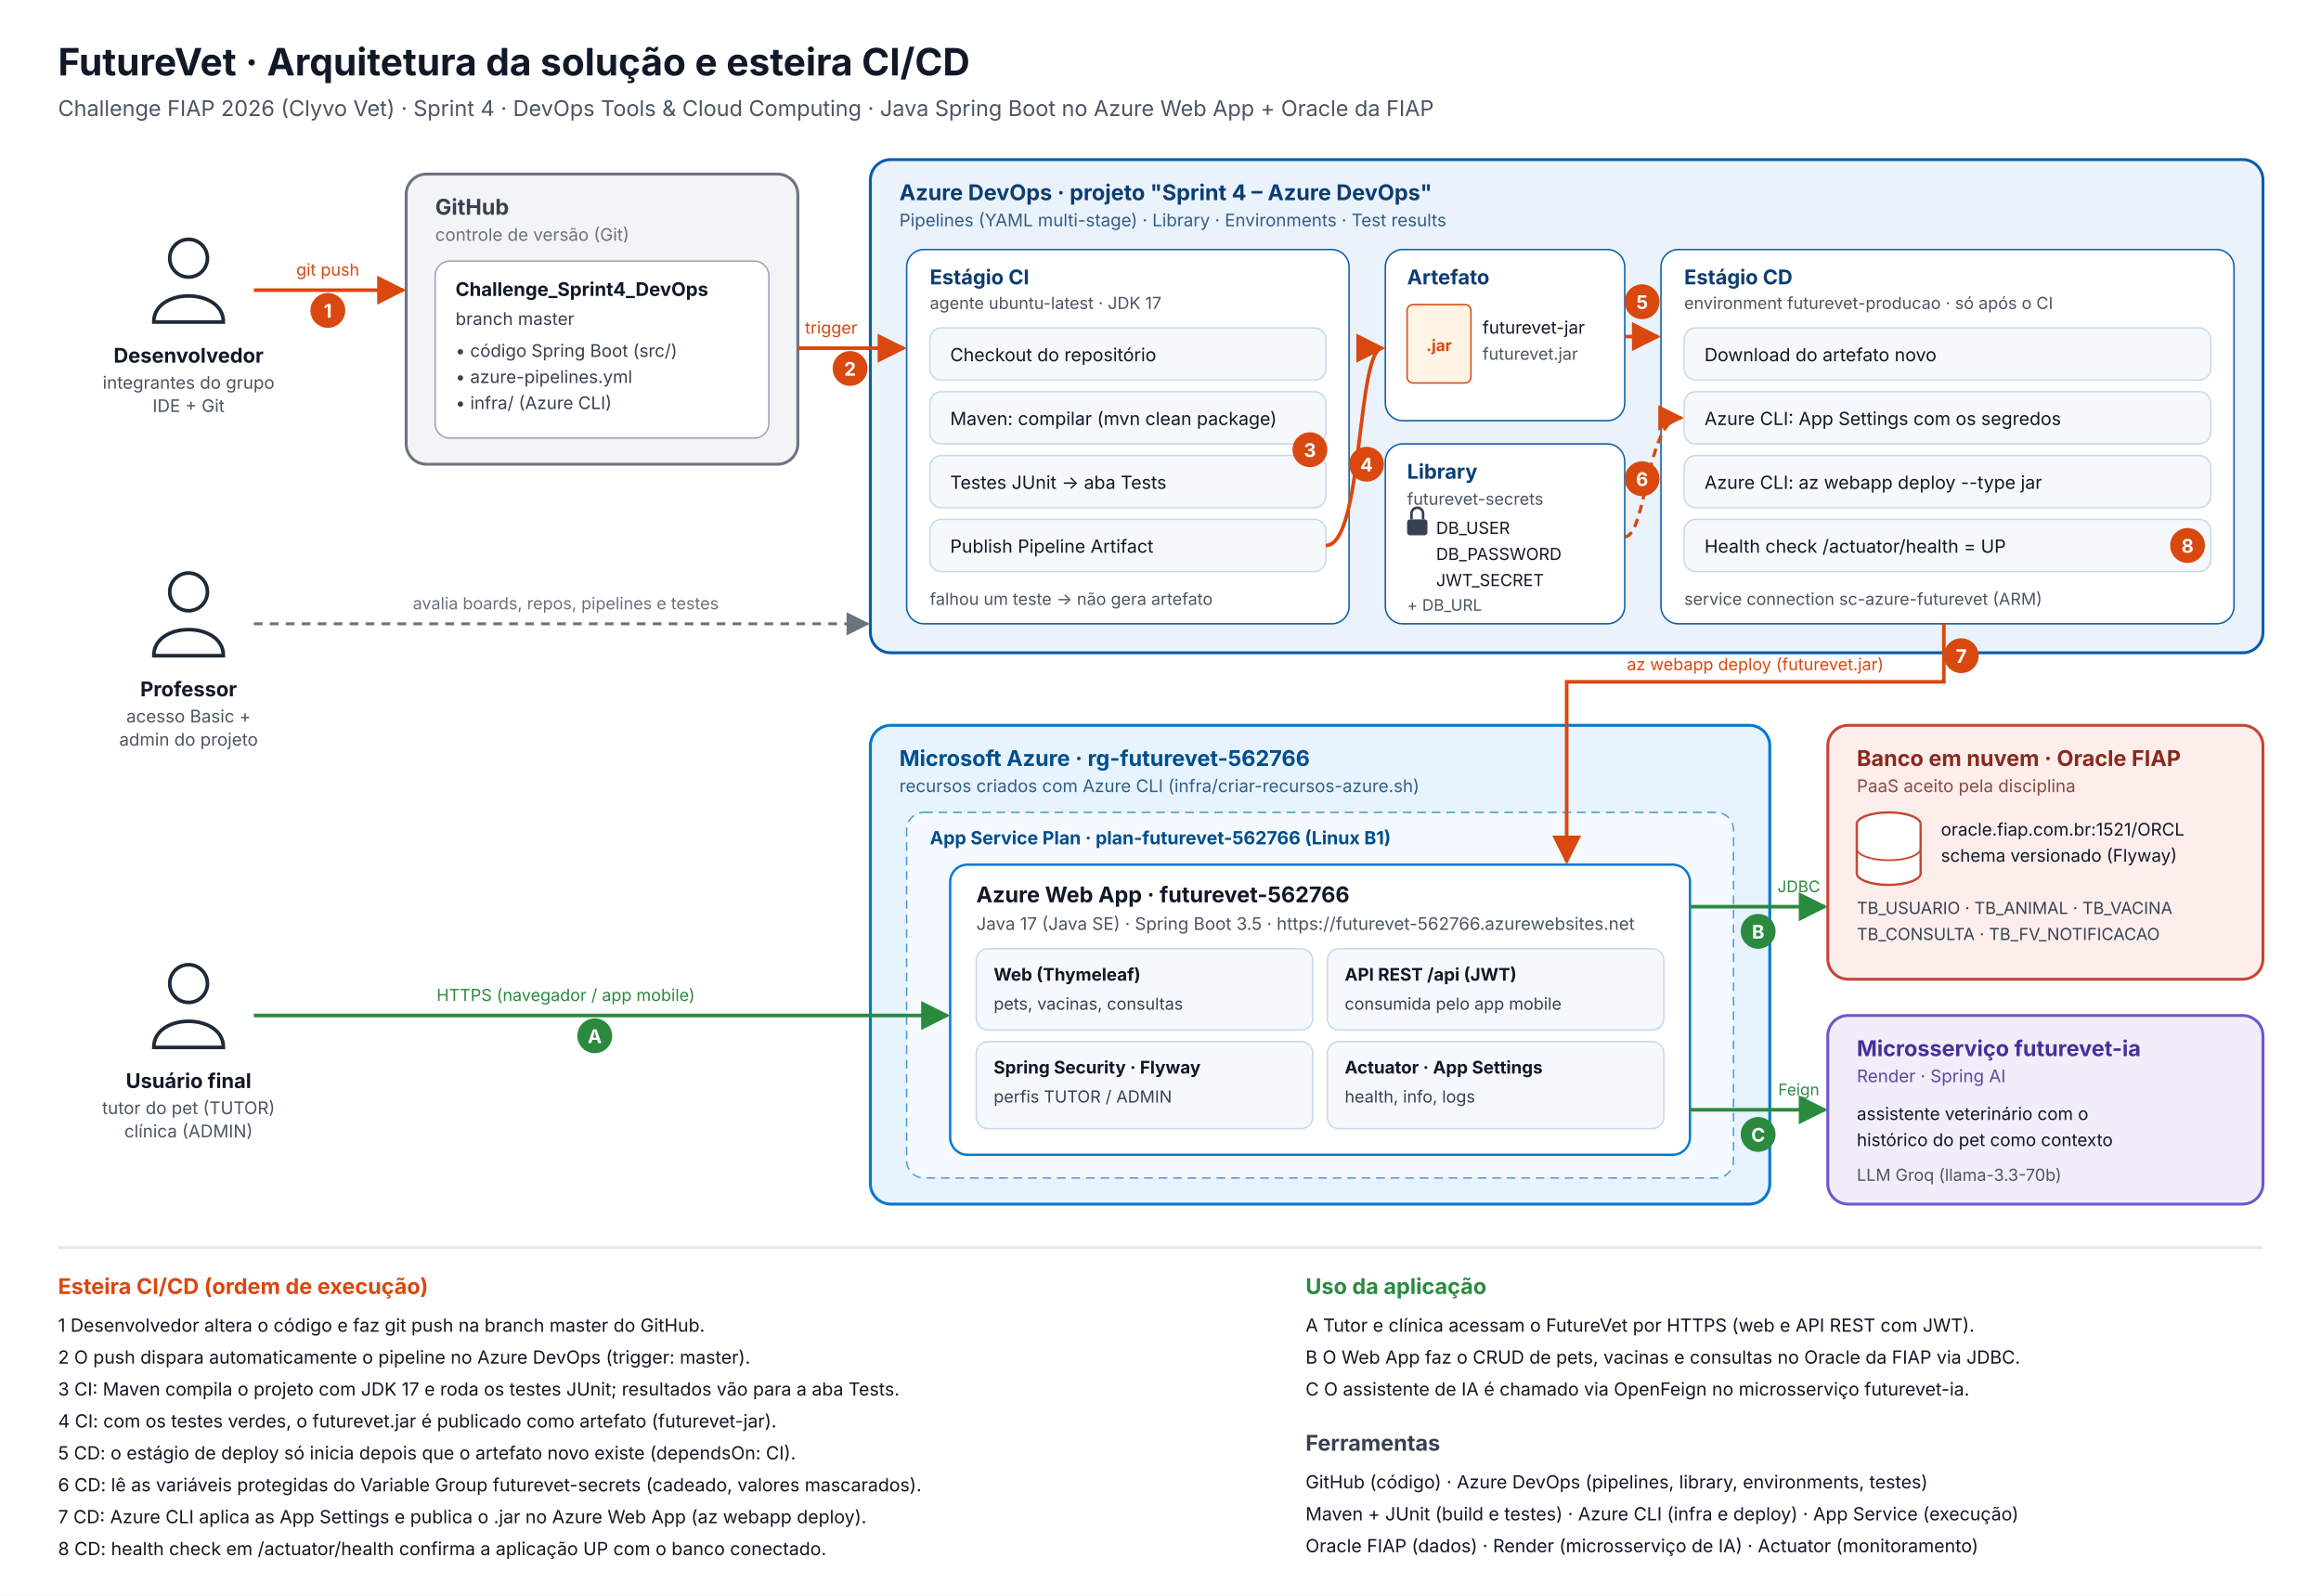
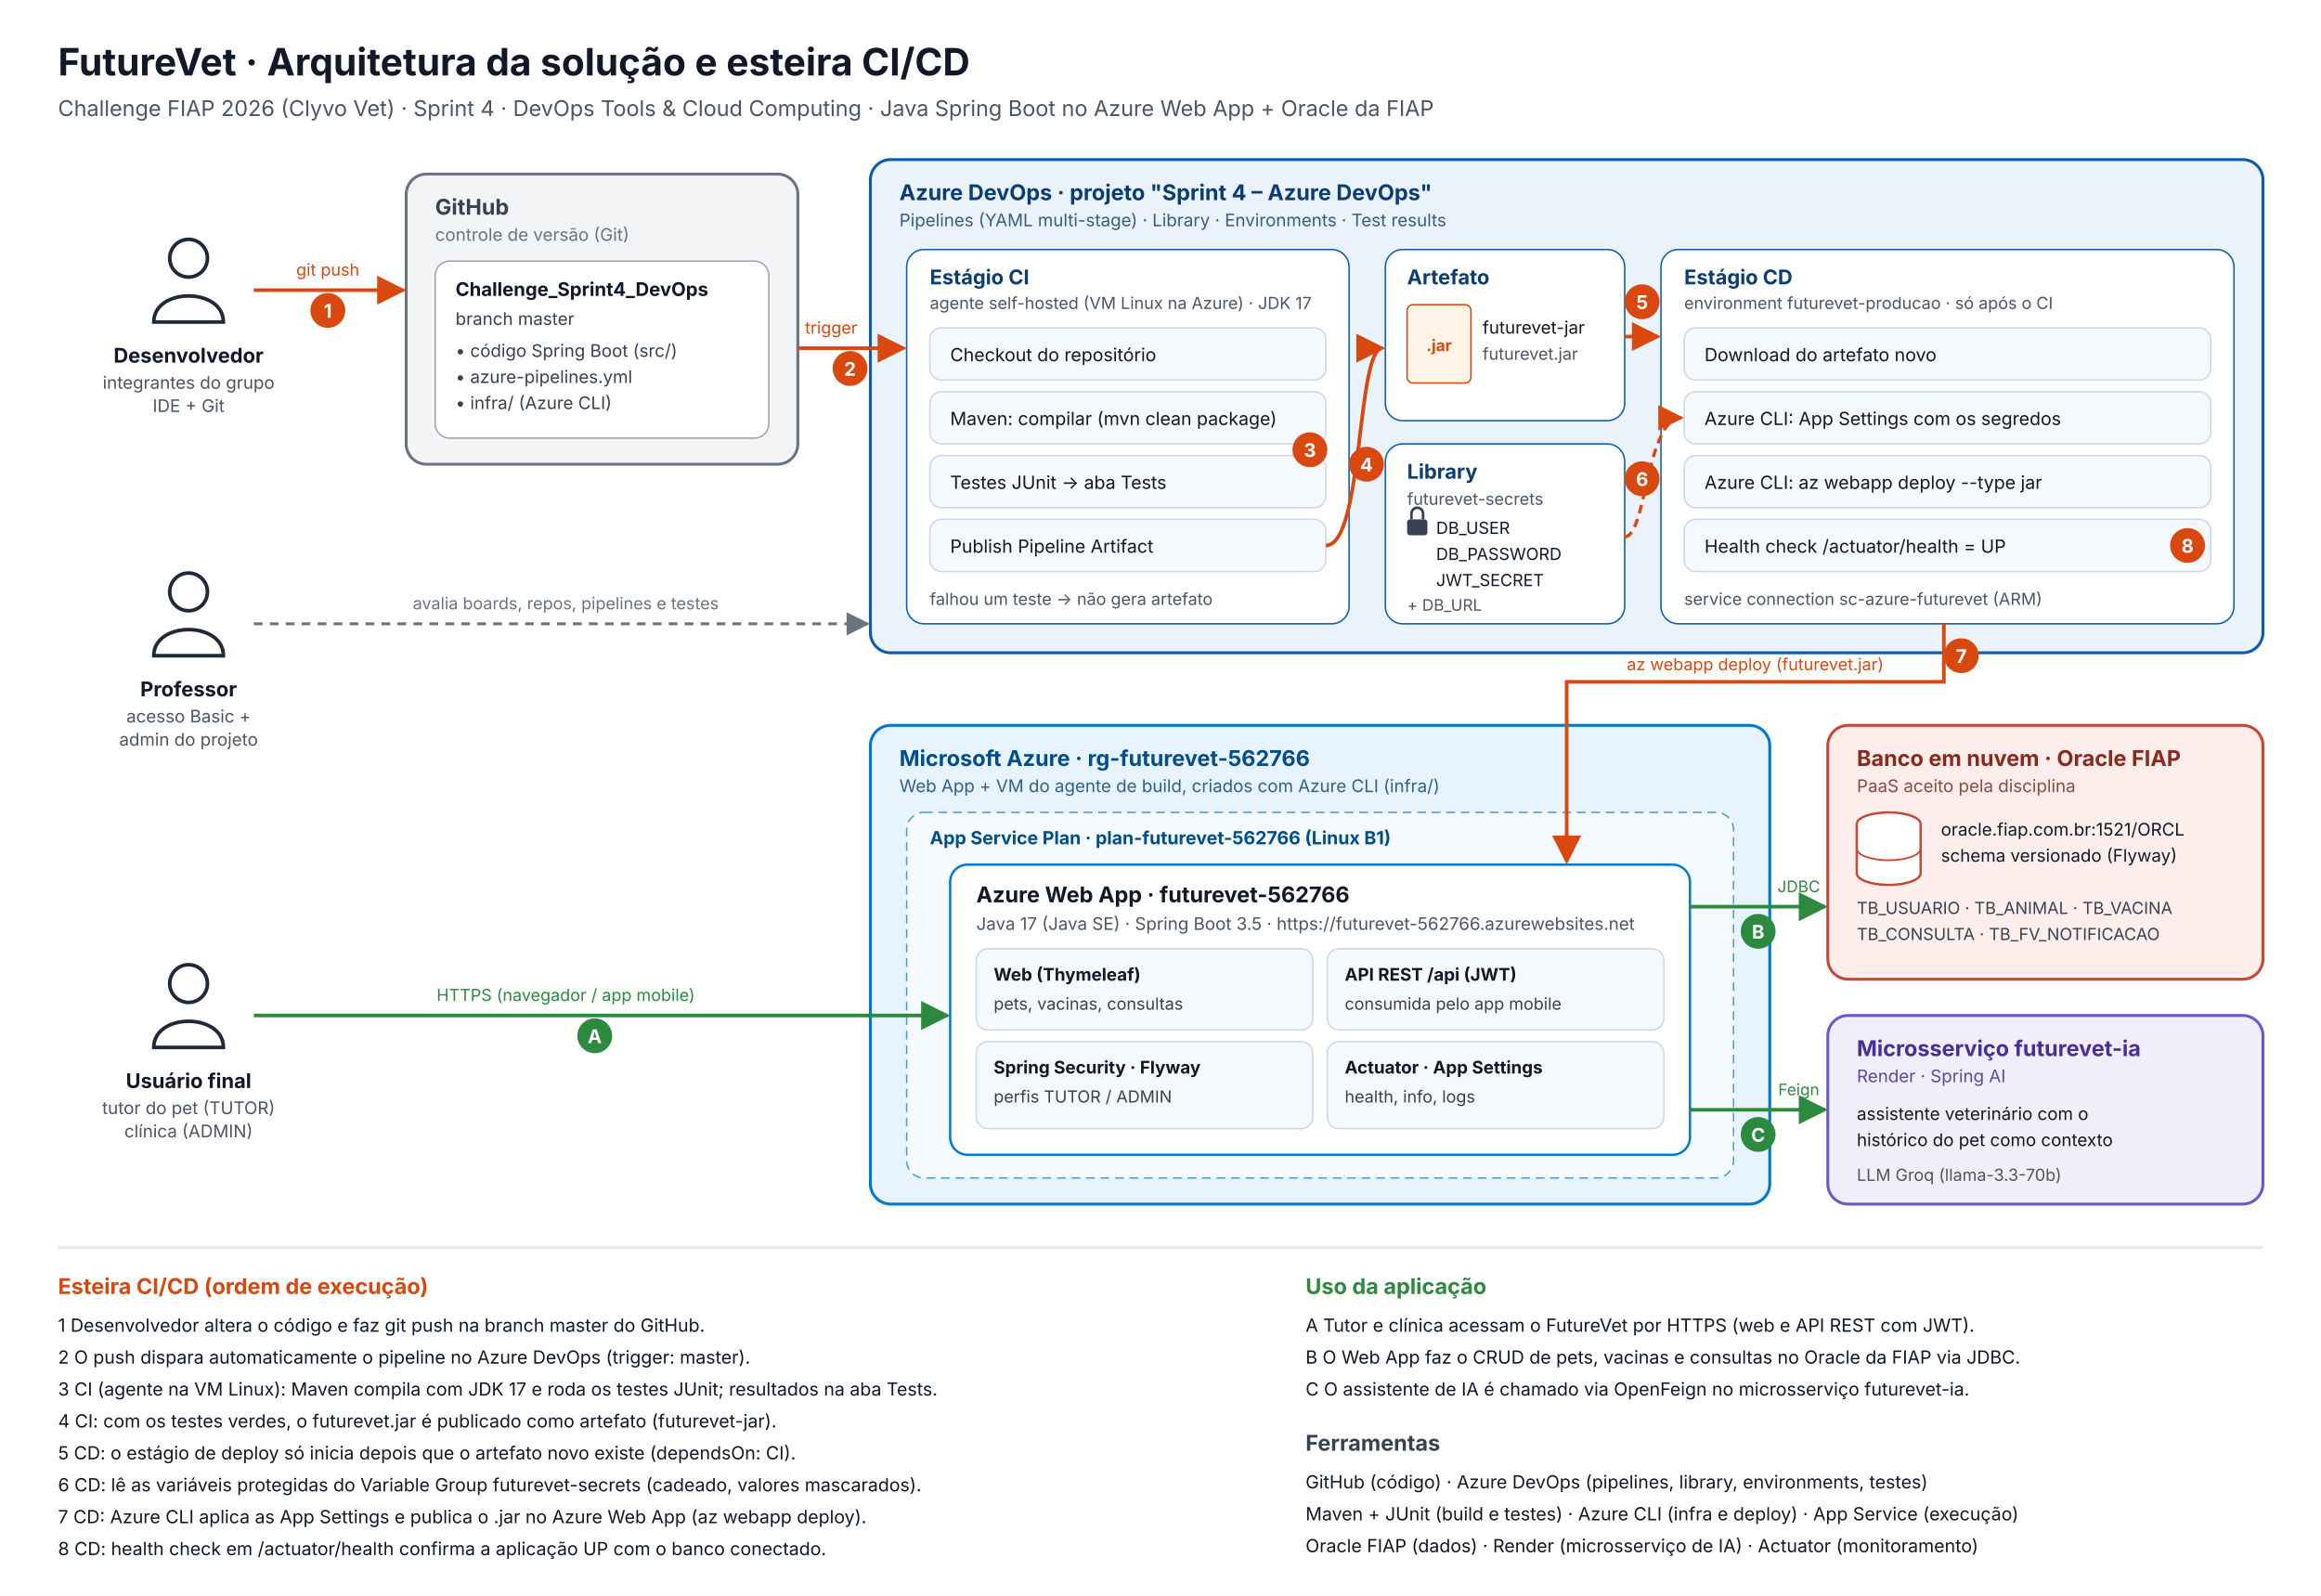
<svg xmlns="http://www.w3.org/2000/svg" width="1600" height="1100" viewBox="0 0 1600 1100" font-family="Segoe UI, Inter, Helvetica, Arial, sans-serif">
  <defs>
    <marker id="seta" viewBox="0 0 10 10" refX="9" refY="5" markerWidth="8" markerHeight="8" orient="auto-start-reverse">
      <path d="M0,0 L10,5 L0,10 z" fill="#D9480F" />
    </marker>
    <marker id="setaVerde" viewBox="0 0 10 10" refX="9" refY="5" markerWidth="8" markerHeight="8" orient="auto-start-reverse">
      <path d="M0,0 L10,5 L0,10 z" fill="#2B8A3E" />
    </marker>
    <marker id="setaCinza" viewBox="0 0 10 10" refX="9" refY="5" markerWidth="8" markerHeight="8" orient="auto-start-reverse">
      <path d="M0,0 L10,5 L0,10 z" fill="#6B7280" />
    </marker>
    <g id="pessoa">
      <circle cx="0" cy="-22" r="13" fill="none" stroke="#1F2937" stroke-width="2.5" />
      <path d="M-24,22 C-24,-2 24,-2 24,22 Z" fill="none" stroke="#1F2937" stroke-width="2.5" />
    </g>
  </defs>
  <rect width="1600" height="1100" fill="#FFFFFF" />
  <text x="40" y="52" font-size="26" font-weight="700" fill="#111827">FutureVet · Arquitetura da solução e esteira CI/CD</text>
  <text x="40" y="80" font-size="15" fill="#4B5563">Challenge FIAP 2026 (Clyvo Vet) · Sprint 4 · DevOps Tools &amp; Cloud Computing · Java Spring Boot no Azure Web App + Oracle da FIAP</text>
  <g transform="translate(130,200)">
    <use href="#pessoa" />
  </g>
  <text x="130" y="250" font-size="14" font-weight="700" fill="#111827" text-anchor="middle">Desenvolvedor</text>
  <text x="130" y="268" font-size="12" fill="#4B5563" text-anchor="middle">integrantes do grupo</text>
  <text x="130" y="284" font-size="12" fill="#4B5563" text-anchor="middle">IDE + Git</text>
  <g transform="translate(130,430)">
    <use href="#pessoa" />
  </g>
  <text x="130" y="480" font-size="14" font-weight="700" fill="#111827" text-anchor="middle">Professor</text>
  <text x="130" y="498" font-size="12" fill="#4B5563" text-anchor="middle">acesso Basic +</text>
  <text x="130" y="514" font-size="12" fill="#4B5563" text-anchor="middle">admin do projeto</text>
  <g transform="translate(130,700)">
    <use href="#pessoa" />
  </g>
  <text x="130" y="750" font-size="14" font-weight="700" fill="#111827" text-anchor="middle">Usuário final</text>
  <text x="130" y="768" font-size="12" fill="#4B5563" text-anchor="middle">tutor do pet (TUTOR)</text>
  <text x="130" y="784" font-size="12" fill="#4B5563" text-anchor="middle">clínica (ADMIN)</text>
  <rect x="280" y="120" width="270" height="200" rx="14" fill="#F3F4F6" stroke="#6B7280" stroke-width="2" />
  <text x="300" y="148" font-size="15" font-weight="700" fill="#374151">GitHub</text>
  <text x="300" y="166" font-size="12" fill="#6B7280">controle de versão (Git)</text>
  <rect x="300" y="180" width="230" height="122" rx="10" fill="#FFFFFF" stroke="#9CA3AF" />
  <text x="314" y="204" font-size="13" font-weight="700" fill="#111827">Challenge_Sprint4_DevOps</text>
  <text x="314" y="224" font-size="12" fill="#374151">branch master</text>
  <text x="314" y="246" font-size="12" fill="#374151">• código Spring Boot (src/)</text>
  <text x="314" y="264" font-size="12" fill="#374151">• azure-pipelines.yml</text>
  <text x="314" y="282" font-size="12" fill="#374151">• infra/ (Azure CLI)</text>
  <rect x="600" y="110" width="960" height="340" rx="14" fill="#EAF2FC" stroke="#0B5CAD" stroke-width="2" />
  <text x="620" y="138" font-size="15" font-weight="700" fill="#0B3D73">Azure DevOps · projeto "Sprint 4 – Azure DevOps"</text>
  <text x="620" y="156" font-size="12" fill="#355C85">Pipelines (YAML multi-stage) · Library · Environments · Test results</text>
  <rect x="625" y="172" width="305" height="258" rx="12" fill="#FFFFFF" stroke="#0B5CAD" />
  <text x="641" y="196" font-size="14" font-weight="700" fill="#0B3D73">Estágio CI</text>
-   <text x="641" y="213" font-size="11.5" fill="#4B5563">agente ubuntu-latest · JDK 17</text>
+   <text x="641" y="213" font-size="11.5" fill="#4B5563">agente self-hosted (VM Linux na Azure) · JDK 17</text>
  <rect x="641" y="226" width="273" height="36" rx="8" fill="#F5F8FC" stroke="#C9D8EA" />
  <text x="655" y="249" font-size="12.5" fill="#111827">Checkout do repositório</text>
  <rect x="641" y="270" width="273" height="36" rx="8" fill="#F5F8FC" stroke="#C9D8EA" />
  <text x="655" y="293" font-size="12.5" fill="#111827">Maven: compilar (mvn clean package)</text>
  <rect x="641" y="314" width="273" height="36" rx="8" fill="#F5F8FC" stroke="#C9D8EA" />
  <text x="655" y="337" font-size="12.5" fill="#111827">Testes JUnit → aba Tests</text>
  <rect x="641" y="358" width="273" height="36" rx="8" fill="#F5F8FC" stroke="#C9D8EA" />
  <text x="655" y="381" font-size="12.5" fill="#111827">Publish Pipeline Artifact</text>
  <text x="641" y="417" font-size="11.5" fill="#4B5563">falhou um teste → não gera artefato</text>
  <rect x="955" y="172" width="165" height="118" rx="12" fill="#FFFFFF" stroke="#0B5CAD" />
  <text x="970" y="196" font-size="14" font-weight="700" fill="#0B3D73">Artefato</text>
  <rect x="970" y="210" width="44" height="54" rx="4" fill="#FFF4E6" stroke="#D9480F" />
  <text x="992" y="242" font-size="11" font-weight="700" fill="#D9480F" text-anchor="middle">.jar</text>
  <text x="1022" y="230" font-size="12" fill="#111827">futurevet-jar</text>
  <text x="1022" y="248" font-size="11.5" fill="#4B5563">futurevet.jar</text>
  <rect x="955" y="306" width="165" height="124" rx="12" fill="#FFFFFF" stroke="#0B5CAD" />
  <text x="970" y="330" font-size="14" font-weight="700" fill="#0B3D73">Library</text>
  <text x="970" y="348" font-size="11.5" fill="#4B5563">futurevet-secrets</text>
  <rect x="970" y="358" width="14" height="11" rx="2" fill="#374151" />
  <path d="M973,358 v-4 a4,4 0 0 1 8,0 v4" fill="none" stroke="#374151" stroke-width="1.8" />
  <text x="990" y="368" font-size="11.5" fill="#111827">DB_USER</text>
  <text x="990" y="386" font-size="11.5" fill="#111827">DB_PASSWORD</text>
  <text x="990" y="404" font-size="11.5" fill="#111827">JWT_SECRET</text>
  <text x="970" y="421" font-size="11" fill="#4B5563">+ DB_URL</text>
  <rect x="1145" y="172" width="395" height="258" rx="12" fill="#FFFFFF" stroke="#0B5CAD" />
  <text x="1161" y="196" font-size="14" font-weight="700" fill="#0B3D73">Estágio CD</text>
  <text x="1161" y="213" font-size="11.5" fill="#4B5563">environment futurevet-producao · só após o CI</text>
  <rect x="1161" y="226" width="363" height="36" rx="8" fill="#F5F8FC" stroke="#C9D8EA" />
  <text x="1175" y="249" font-size="12.5" fill="#111827">Download do artefato novo</text>
  <rect x="1161" y="270" width="363" height="36" rx="8" fill="#F5F8FC" stroke="#C9D8EA" />
  <text x="1175" y="293" font-size="12.5" fill="#111827">Azure CLI: App Settings com os segredos</text>
  <rect x="1161" y="314" width="363" height="36" rx="8" fill="#F5F8FC" stroke="#C9D8EA" />
  <text x="1175" y="337" font-size="12.5" fill="#111827">Azure CLI: az webapp deploy --type jar</text>
  <rect x="1161" y="358" width="363" height="36" rx="8" fill="#F5F8FC" stroke="#C9D8EA" />
  <text x="1175" y="381" font-size="12.5" fill="#111827">Health check /actuator/health = UP</text>
  <text x="1161" y="417" font-size="11.5" fill="#4B5563">service connection sc-azure-futurevet (ARM)</text>
  <rect x="600" y="500" width="620" height="330" rx="14" fill="#E7F3FF" stroke="#0078D4" stroke-width="2" />
  <text x="620" y="528" font-size="15" font-weight="700" fill="#004E8C">Microsoft Azure · rg-futurevet-562766</text>
-   <text x="620" y="546" font-size="12" fill="#2F5F8A">recursos criados com Azure CLI (infra/criar-recursos-azure.sh)</text>
+   <text x="620" y="546" font-size="12" fill="#2F5F8A">Web App + VM do agente de build, criados com Azure CLI (infra/)</text>
  <rect x="625" y="560" width="570" height="252" rx="12" fill="#F4FAFF" stroke="#4A9BE0" stroke-dasharray="6 4" />
  <text x="641" y="582" font-size="12.5" font-weight="700" fill="#004E8C">App Service Plan · plan-futurevet-562766 (Linux B1)</text>
  <rect x="655" y="596" width="510" height="200" rx="12" fill="#FFFFFF" stroke="#0078D4" stroke-width="1.6" />
  <text x="673" y="622" font-size="15" font-weight="700" fill="#111827">Azure Web App · futurevet-562766</text>
  <text x="673" y="641" font-size="12" fill="#4B5563">Java 17 (Java SE) · Spring Boot 3.5 · https://futurevet-562766.azurewebsites.net</text>
  <rect x="673" y="654" width="232" height="56" rx="8" fill="#F5F8FC" stroke="#C9D8EA" />
  <text x="685" y="676" font-size="12" font-weight="700" fill="#111827">Web (Thymeleaf)</text>
  <text x="685" y="696" font-size="11.5" fill="#374151">pets, vacinas, consultas</text>
  <rect x="915" y="654" width="232" height="56" rx="8" fill="#F5F8FC" stroke="#C9D8EA" />
  <text x="927" y="676" font-size="12" font-weight="700" fill="#111827">API REST /api (JWT)</text>
  <text x="927" y="696" font-size="11.5" fill="#374151">consumida pelo app mobile</text>
  <rect x="673" y="718" width="232" height="60" rx="8" fill="#F5F8FC" stroke="#C9D8EA" />
  <text x="685" y="740" font-size="12" font-weight="700" fill="#111827">Spring Security · Flyway</text>
  <text x="685" y="760" font-size="11.5" fill="#374151">perfis TUTOR / ADMIN</text>
  <rect x="915" y="718" width="232" height="60" rx="8" fill="#F5F8FC" stroke="#C9D8EA" />
  <text x="927" y="740" font-size="12" font-weight="700" fill="#111827">Actuator · App Settings</text>
  <text x="927" y="760" font-size="11.5" fill="#374151">health, info, logs</text>
  <rect x="1260" y="500" width="300" height="175" rx="14" fill="#FDEEEC" stroke="#C74634" stroke-width="2" />
  <text x="1280" y="528" font-size="15" font-weight="700" fill="#8A2A1D">Banco em nuvem · Oracle FIAP</text>
  <text x="1280" y="546" font-size="12" fill="#8A4A40">PaaS aceito pela disciplina</text>
  <g transform="translate(1280,560)">
    <ellipse cx="22" cy="8" rx="22" ry="8" fill="#FFFFFF" stroke="#C74634" stroke-width="1.6" />
    <path d="M0,8 v34 a22,8 0 0 0 44,0 v-34" fill="#FFFFFF" stroke="#C74634" stroke-width="1.6" />
    <path d="M0,25 a22,8 0 0 0 44,0" fill="none" stroke="#C74634" stroke-width="1.2" />
  </g>
  <text x="1338" y="576" font-size="12" fill="#111827">oracle.fiap.com.br:1521/ORCL</text>
  <text x="1338" y="594" font-size="12" fill="#111827">schema versionado (Flyway)</text>
  <text x="1280" y="630" font-size="11.5" fill="#374151">TB_USUARIO · TB_ANIMAL · TB_VACINA</text>
  <text x="1280" y="648" font-size="11.5" fill="#374151">TB_CONSULTA · TB_FV_NOTIFICACAO</text>
  <rect x="1260" y="700" width="300" height="130" rx="14" fill="#F1EDFB" stroke="#6E56CF" stroke-width="2" />
  <text x="1280" y="728" font-size="15" font-weight="700" fill="#45309A">Microsserviço futurevet-ia</text>
  <text x="1280" y="746" font-size="12" fill="#5B4A9E">Render · Spring AI</text>
  <text x="1280" y="772" font-size="12" fill="#111827">assistente veterinário com o</text>
  <text x="1280" y="790" font-size="12" fill="#111827">histórico do pet como contexto</text>
  <text x="1280" y="814" font-size="11.5" fill="#4B5563">LLM Groq (llama-3.3-70b)</text>
  <path d="M175,200 H278" stroke="#D9480F" stroke-width="2.5" fill="none" marker-end="url(#seta)" />
  <text x="226" y="190" font-size="11.5" fill="#D9480F" text-anchor="middle">git push</text>
  <path d="M550,240 H623" stroke="#D9480F" stroke-width="2.5" fill="none" marker-end="url(#seta)" />
  <text x="573" y="230" font-size="11.5" fill="#D9480F" text-anchor="middle">trigger</text>
  <path d="M914,376 C940,376 935,240 953,240" stroke="#D9480F" stroke-width="2.5" fill="none" marker-end="url(#seta)" />
  <path d="M1120,232 H1143" stroke="#D9480F" stroke-width="2.5" fill="none" marker-end="url(#seta)" />
  <path d="M1120,370 C1135,370 1135,288 1159,288" stroke="#D9480F" stroke-width="2.2" stroke-dasharray="6 4" fill="none" marker-end="url(#seta)" />
  <path d="M1340,430 V470 H1080 V594" stroke="#D9480F" stroke-width="2.5" fill="none" marker-end="url(#seta)" />
  <text x="1210" y="462" font-size="11.5" fill="#D9480F" text-anchor="middle">az webapp deploy (futurevet.jar)</text>
  <path d="M175,430 H598" stroke="#6B7280" stroke-width="2" stroke-dasharray="6 5" fill="none" marker-end="url(#setaCinza)" />
  <text x="390" y="420" font-size="11.5" fill="#6B7280" text-anchor="middle">avalia boards, repos, pipelines e testes</text>
  <path d="M175,700 H653" stroke="#2B8A3E" stroke-width="2.5" fill="none" marker-end="url(#setaVerde)" />
  <text x="390" y="690" font-size="11.5" fill="#2B8A3E" text-anchor="middle">HTTPS (navegador / app mobile)</text>
  <path d="M1165,625 H1258" stroke="#2B8A3E" stroke-width="2.5" fill="none" marker-end="url(#setaVerde)" />
  <text x="1240" y="615" font-size="11" fill="#2B8A3E" text-anchor="middle">JDBC</text>
  <path d="M1165,765 H1258" stroke="#2B8A3E" stroke-width="2.5" fill="none" marker-end="url(#setaVerde)" />
  <text x="1240" y="755" font-size="11" fill="#2B8A3E" text-anchor="middle">Feign</text>
  <g font-size="13" font-weight="700" fill="#FFFFFF" text-anchor="middle">
    <circle cx="226" cy="214" r="12" fill="#D9480F" />
    <text x="226" y="219">1</text>
    <circle cx="586" cy="254" r="12" fill="#D9480F" />
    <text x="586" y="259">2</text>
    <circle cx="903" cy="310" r="12" fill="#D9480F" />
    <text x="903" y="315">3</text>
    <circle cx="942" cy="320" r="12" fill="#D9480F" />
    <text x="942" y="325">4</text>
    <circle cx="1132" cy="208" r="12" fill="#D9480F" />
    <text x="1132" y="213">5</text>
    <circle cx="1132" cy="330" r="12" fill="#D9480F" />
    <text x="1132" y="335">6</text>
    <circle cx="1352" cy="452" r="12" fill="#D9480F" />
    <text x="1352" y="457">7</text>
    <circle cx="1508" cy="376" r="12" fill="#D9480F" />
    <text x="1508" y="381">8</text>
    <circle cx="410" cy="714" r="12" fill="#2B8A3E" />
    <text x="410" y="719">A</text>
    <circle cx="1212" cy="642" r="12" fill="#2B8A3E" />
    <text x="1212" y="647">B</text>
    <circle cx="1212" cy="782" r="12" fill="#2B8A3E" />
    <text x="1212" y="787">C</text>
  </g>
  <line x1="40" y1="860" x2="1560" y2="860" stroke="#E5E7EB" stroke-width="2" />
  <text x="40" y="892" font-size="15" font-weight="700" fill="#D9480F">Esteira CI/CD (ordem de execução)</text>
  <g font-size="12.5" fill="#111827">
    <text x="40" y="918">1  Desenvolvedor altera o código e faz git push na branch master do GitHub.</text>
    <text x="40" y="940">2  O push dispara automaticamente o pipeline no Azure DevOps (trigger: master).</text>
-     <text x="40" y="962">3  CI: Maven compila o projeto com JDK 17 e roda os testes JUnit; resultados vão para a aba Tests.</text>
+     <text x="40" y="962">3  CI (agente na VM Linux): Maven compila com JDK 17 e roda os testes JUnit; resultados na aba Tests.</text>
    <text x="40" y="984">4  CI: com os testes verdes, o futurevet.jar é publicado como artefato (futurevet-jar).</text>
    <text x="40" y="1006">5  CD: o estágio de deploy só inicia depois que o artefato novo existe (dependsOn: CI).</text>
    <text x="40" y="1028">6  CD: lê as variáveis protegidas do Variable Group futurevet-secrets (cadeado, valores mascarados).</text>
    <text x="40" y="1050">7  CD: Azure CLI aplica as App Settings e publica o .jar no Azure Web App (az webapp deploy).</text>
    <text x="40" y="1072">8  CD: health check em /actuator/health confirma a aplicação UP com o banco conectado.</text>
  </g>
  <text x="900" y="892" font-size="15" font-weight="700" fill="#2B8A3E">Uso da aplicação</text>
  <g font-size="12.5" fill="#111827">
    <text x="900" y="918">A  Tutor e clínica acessam o FutureVet por HTTPS (web e API REST com JWT).</text>
    <text x="900" y="940">B  O Web App faz o CRUD de pets, vacinas e consultas no Oracle da FIAP via JDBC.</text>
    <text x="900" y="962">C  O assistente de IA é chamado via OpenFeign no microsserviço futurevet-ia.</text>
  </g>
  <text x="900" y="1000" font-size="15" font-weight="700" fill="#374151">Ferramentas</text>
  <g font-size="12.5" fill="#111827">
    <text x="900" y="1026">GitHub (código) · Azure DevOps (pipelines, library, environments, testes)</text>
    <text x="900" y="1048">Maven + JUnit (build e testes) · Azure CLI (infra e deploy) · App Service (execução)</text>
    <text x="900" y="1070">Oracle FIAP (dados) · Render (microsserviço de IA) · Actuator (monitoramento)</text>
  </g>
</svg>
